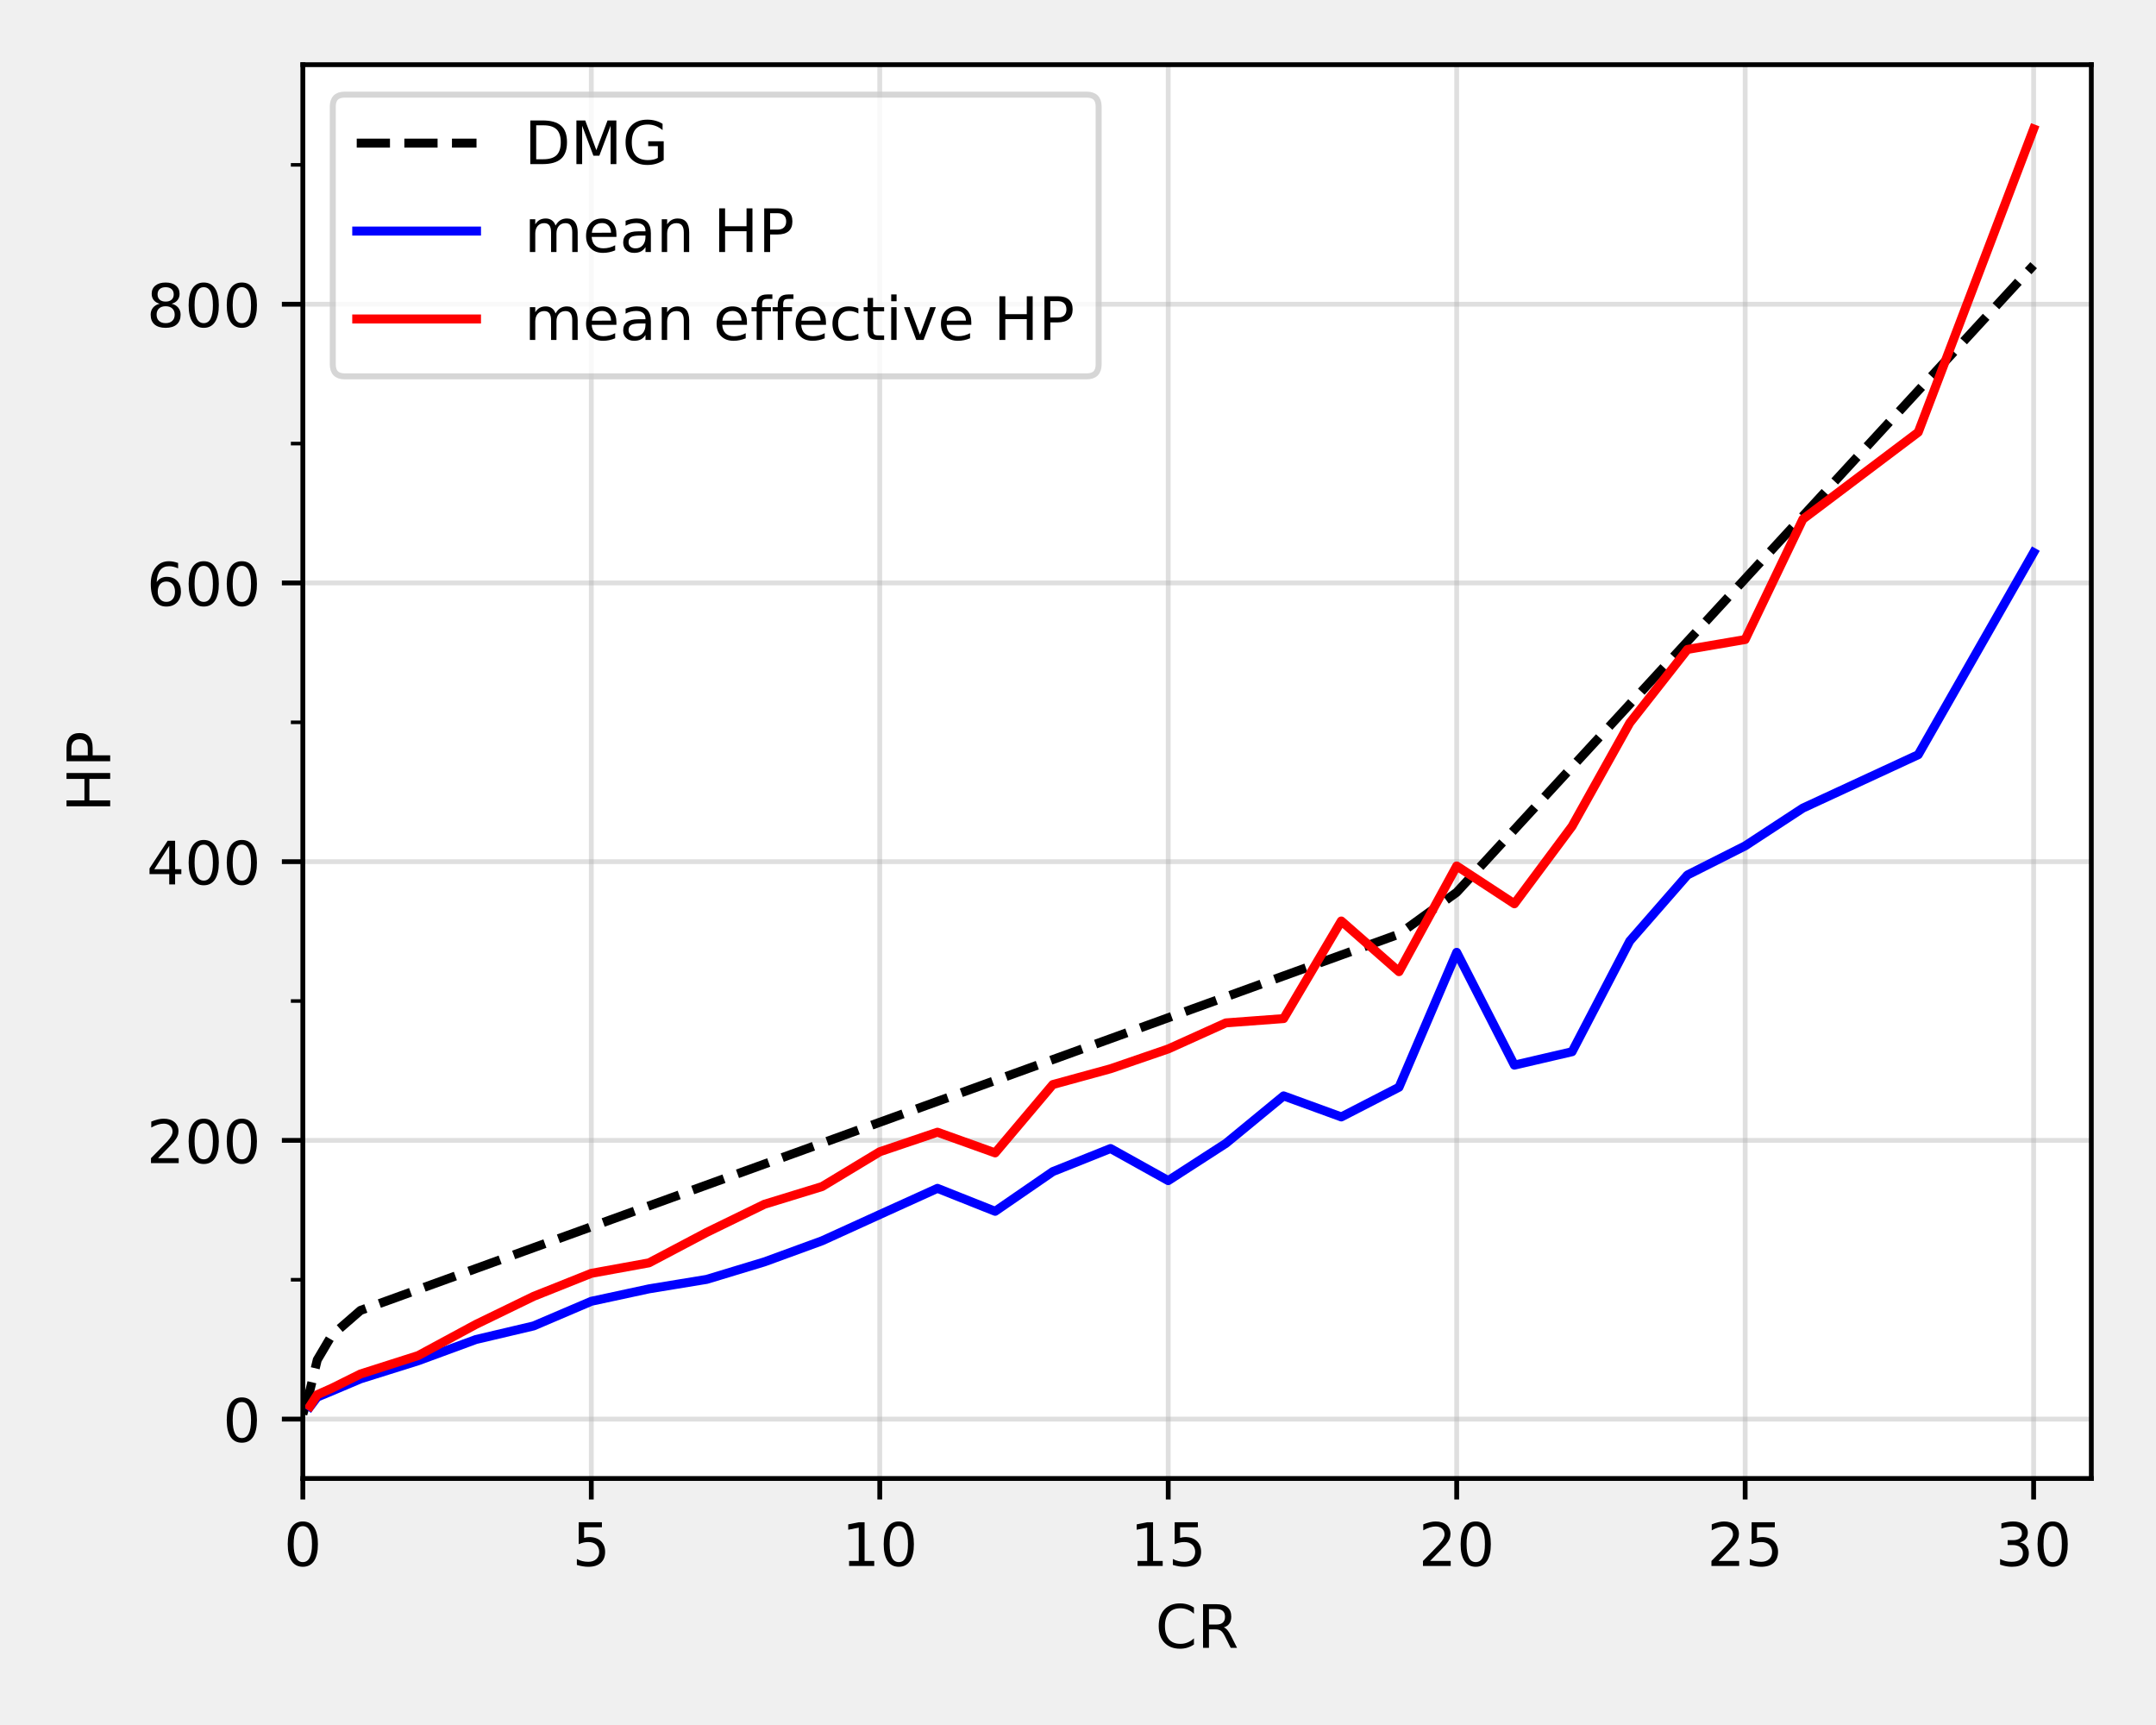
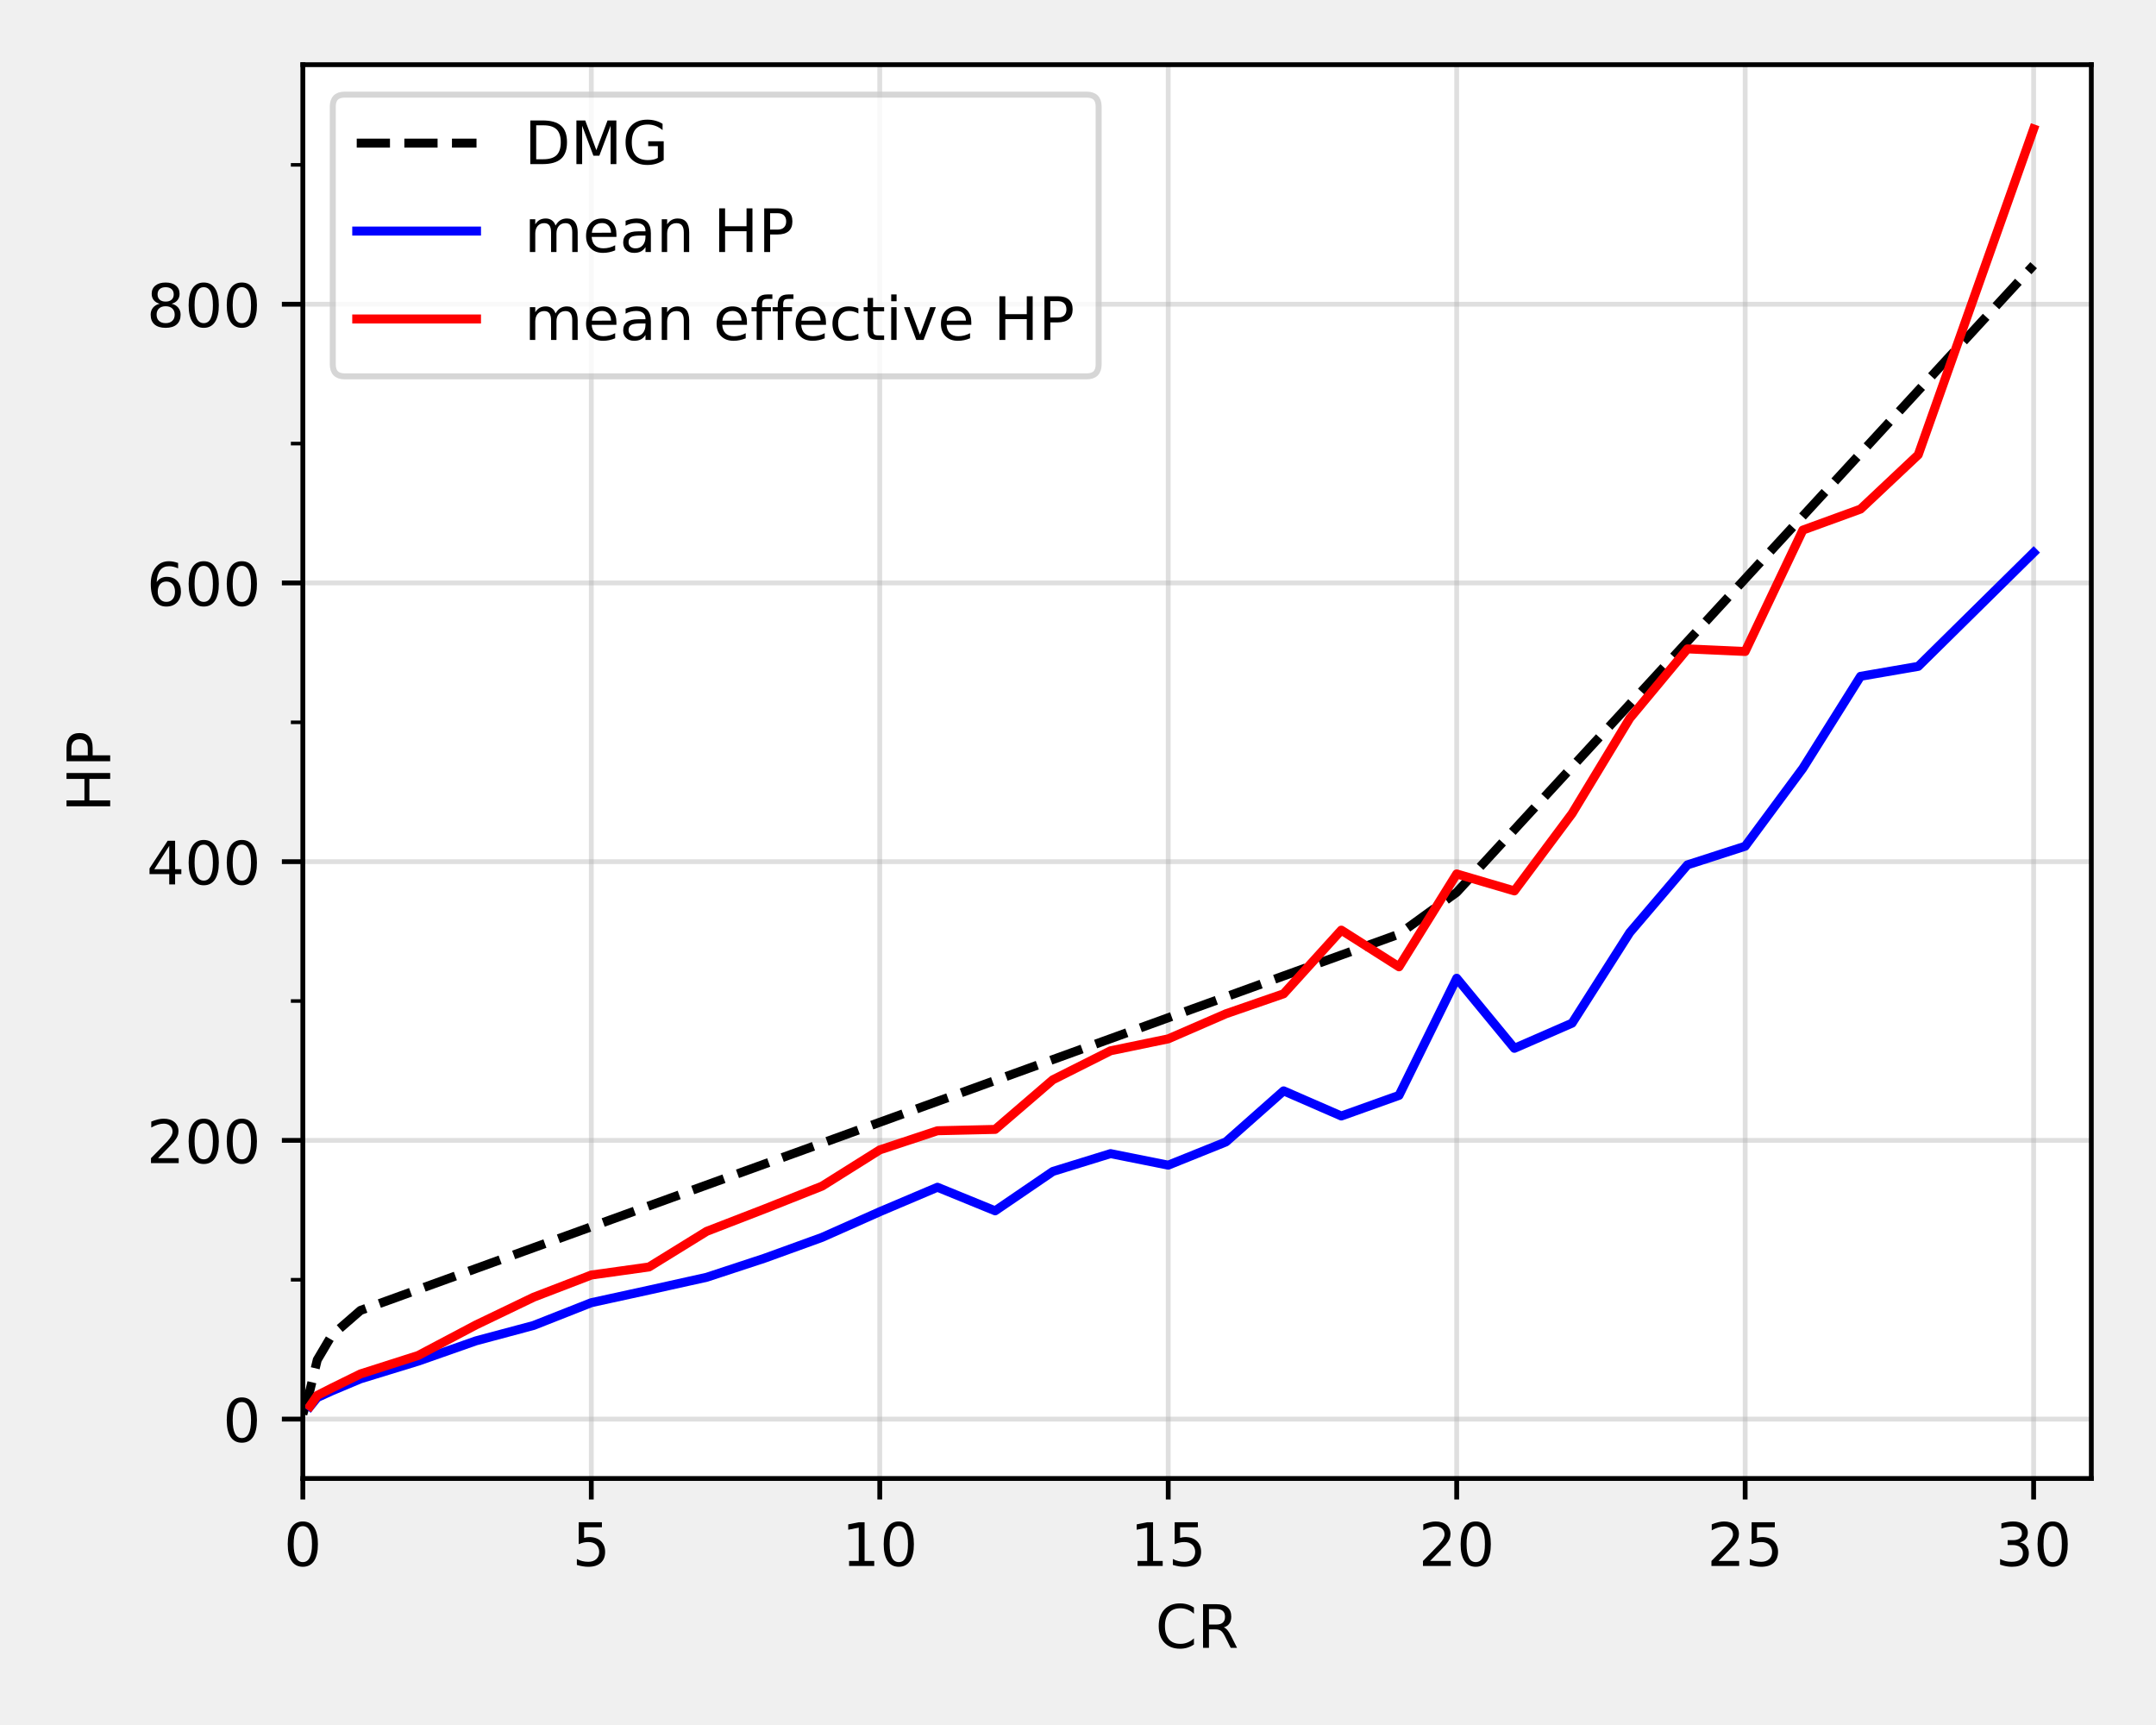
<svg xmlns="http://www.w3.org/2000/svg" xmlns:xlink="http://www.w3.org/1999/xlink" height="288pt" version="1.1" viewBox="0 0 360 288" width="360pt">
  <defs>
    <style type="text/css">*{stroke-linecap:butt;stroke-linejoin:round;}</style>
  </defs>
  <g id="figure_1">
    <g id="patch_1">
      <path d="M 0 288  L 360 288  L 360 0  L 0 0  z " style="fill:none;" />
    </g>
    <g id="axes_1">
      <g id="patch_2">
        <path d="M 50.566 246.844  L 349.2 246.844  L 349.2 10.8  L 50.566 10.8  z " style="fill:#ffffff;" />
      </g>
      <g id="matplotlib.axis_1">
        <g id="xtick_1">
          <g id="line2d_1">
-             <path clip-path="url(#p6416914de2)" d="M 50.566 246.844  L 50.566 10.8  " style="fill:none;stroke:#b0b0b0;stroke-linecap:square;stroke-opacity:0.4;stroke-width:0.8;" />
+             <path clip-path="url(#p269c754203)" d="M 50.566 246.844  L 50.566 10.8  " style="fill:none;stroke:#b0b0b0;stroke-linecap:square;stroke-opacity:0.4;stroke-width:0.8;" />
          </g>
          <g id="line2d_2">
            <defs>
-               <path d="M 0 0  L 0 3.5  " id="m70e5788eaa" style="stroke:#000000;stroke-width:0.8;" />
-             </defs>
-             <g>
-               <use style="stroke:#000000;stroke-width:0.8;" x="50.566" xlink:href="#m70e5788eaa" y="246.844" />
+               <path d="M 0 0  L 0 3.5  " id="m56814d1c02" style="stroke:#000000;stroke-width:0.8;" />
+             </defs>
+             <g>
+               <use style="stroke:#000000;stroke-width:0.8;" x="50.566" xlink:href="#m56814d1c02" y="246.844" />
            </g>
          </g>
          <g id="text_1">
            <g transform="translate(47.38437 261.4422)scale(0.1 -0.1)">
              <defs>
                <path d="M 31.781 66.406  Q 24.172 66.406 20.328 58.906  Q 16.5 51.422 16.5 36.375  Q 16.5 21.391 20.328 13.891  Q 24.172 6.391 31.781 6.391  Q 39.453 6.391 43.281 13.891  Q 47.125 21.391 47.125 36.375  Q 47.125 51.422 43.281 58.906  Q 39.453 66.406 31.781 66.406  z M 31.781 74.219  Q 44.047 74.219 50.516 64.516  Q 56.984 54.828 56.984 36.375  Q 56.984 17.969 50.516 8.266  Q 44.047 -1.422 31.781 -1.422  Q 19.531 -1.422 13.062 8.266  Q 6.594 17.969 6.594 36.375  Q 6.594 54.828 13.062 64.516  Q 19.531 74.219 31.781 74.219  z " id="DejaVuSans-48" />
              </defs>
              <use xlink:href="#DejaVuSans-48" />
            </g>
          </g>
        </g>
        <g id="xtick_2">
          <g id="line2d_3">
-             <path clip-path="url(#p6416914de2)" d="M 98.732 246.844  L 98.732 10.8  " style="fill:none;stroke:#b0b0b0;stroke-linecap:square;stroke-opacity:0.4;stroke-width:0.8;" />
+             <path clip-path="url(#p269c754203)" d="M 98.732 246.844  L 98.732 10.8  " style="fill:none;stroke:#b0b0b0;stroke-linecap:square;stroke-opacity:0.4;stroke-width:0.8;" />
          </g>
          <g id="line2d_4">
            <g>
-               <use style="stroke:#000000;stroke-width:0.8;" x="98.732" xlink:href="#m70e5788eaa" y="246.844" />
+               <use style="stroke:#000000;stroke-width:0.8;" x="98.732" xlink:href="#m56814d1c02" y="246.844" />
            </g>
          </g>
          <g id="text_2">
            <g transform="translate(95.55121 261.4422)scale(0.1 -0.1)">
              <defs>
                <path d="M 10.797 72.906  L 49.516 72.906  L 49.516 64.594  L 19.828 64.594  L 19.828 46.734  Q 21.969 47.469 24.109 47.828  Q 26.266 48.188 28.422 48.188  Q 40.625 48.188 47.75 41.5  Q 54.891 34.812 54.891 23.391  Q 54.891 11.625 47.562 5.094  Q 40.234 -1.422 26.906 -1.422  Q 22.312 -1.422 17.547 -0.641  Q 12.797 0.141 7.719 1.703  L 7.719 11.625  Q 12.109 9.234 16.797 8.062  Q 21.484 6.891 26.703 6.891  Q 35.156 6.891 40.078 11.328  Q 45.016 15.766 45.016 23.391  Q 45.016 31 40.078 35.438  Q 35.156 39.891 26.703 39.891  Q 22.75 39.891 18.812 39.016  Q 14.891 38.141 10.797 36.281  z " id="DejaVuSans-53" />
              </defs>
              <use xlink:href="#DejaVuSans-53" />
            </g>
          </g>
        </g>
        <g id="xtick_3">
          <g id="line2d_5">
-             <path clip-path="url(#p6416914de2)" d="M 146.899 246.844  L 146.899 10.8  " style="fill:none;stroke:#b0b0b0;stroke-linecap:square;stroke-opacity:0.4;stroke-width:0.8;" />
+             <path clip-path="url(#p269c754203)" d="M 146.899 246.844  L 146.899 10.8  " style="fill:none;stroke:#b0b0b0;stroke-linecap:square;stroke-opacity:0.4;stroke-width:0.8;" />
          </g>
          <g id="line2d_6">
            <g>
-               <use style="stroke:#000000;stroke-width:0.8;" x="146.899" xlink:href="#m70e5788eaa" y="246.844" />
+               <use style="stroke:#000000;stroke-width:0.8;" x="146.899" xlink:href="#m56814d1c02" y="246.844" />
            </g>
          </g>
          <g id="text_3">
            <g transform="translate(140.5368 261.4422)scale(0.1 -0.1)">
              <defs>
                <path d="M 12.406 8.297  L 28.516 8.297  L 28.516 63.922  L 10.984 60.406  L 10.984 69.391  L 28.422 72.906  L 38.281 72.906  L 38.281 8.297  L 54.391 8.297  L 54.391 0  L 12.406 0  z " id="DejaVuSans-49" />
              </defs>
              <use xlink:href="#DejaVuSans-49" />
              <use x="63.623" xlink:href="#DejaVuSans-48" />
            </g>
          </g>
        </g>
        <g id="xtick_4">
          <g id="line2d_7">
-             <path clip-path="url(#p6416914de2)" d="M 195.066 246.844  L 195.066 10.8  " style="fill:none;stroke:#b0b0b0;stroke-linecap:square;stroke-opacity:0.4;stroke-width:0.8;" />
+             <path clip-path="url(#p269c754203)" d="M 195.066 246.844  L 195.066 10.8  " style="fill:none;stroke:#b0b0b0;stroke-linecap:square;stroke-opacity:0.4;stroke-width:0.8;" />
          </g>
          <g id="line2d_8">
            <g>
-               <use style="stroke:#000000;stroke-width:0.8;" x="195.066" xlink:href="#m70e5788eaa" y="246.844" />
+               <use style="stroke:#000000;stroke-width:0.8;" x="195.066" xlink:href="#m56814d1c02" y="246.844" />
            </g>
          </g>
          <g id="text_4">
            <g transform="translate(188.7036 261.4422)scale(0.1 -0.1)">
              <use xlink:href="#DejaVuSans-49" />
              <use x="63.623" xlink:href="#DejaVuSans-53" />
            </g>
          </g>
        </g>
        <g id="xtick_5">
          <g id="line2d_9">
-             <path clip-path="url(#p6416914de2)" d="M 243.233 246.844  L 243.233 10.8  " style="fill:none;stroke:#b0b0b0;stroke-linecap:square;stroke-opacity:0.4;stroke-width:0.8;" />
+             <path clip-path="url(#p269c754203)" d="M 243.233 246.844  L 243.233 10.8  " style="fill:none;stroke:#b0b0b0;stroke-linecap:square;stroke-opacity:0.4;stroke-width:0.8;" />
          </g>
          <g id="line2d_10">
            <g>
-               <use style="stroke:#000000;stroke-width:0.8;" x="243.233" xlink:href="#m70e5788eaa" y="246.844" />
+               <use style="stroke:#000000;stroke-width:0.8;" x="243.233" xlink:href="#m56814d1c02" y="246.844" />
            </g>
          </g>
          <g id="text_5">
            <g transform="translate(236.8705 261.4422)scale(0.1 -0.1)">
              <defs>
                <path d="M 19.188 8.297  L 53.609 8.297  L 53.609 0  L 7.328 0  L 7.328 8.297  Q 12.938 14.109 22.625 23.891  Q 32.328 33.688 34.812 36.531  Q 39.547 41.844 41.422 45.531  Q 43.312 49.219 43.312 52.781  Q 43.312 58.594 39.234 62.25  Q 35.156 65.922 28.609 65.922  Q 23.969 65.922 18.812 64.312  Q 13.672 62.703 7.812 59.422  L 7.812 69.391  Q 13.766 71.781 18.938 73  Q 24.125 74.219 28.422 74.219  Q 39.75 74.219 46.484 68.547  Q 53.219 62.891 53.219 53.422  Q 53.219 48.922 51.531 44.891  Q 49.859 40.875 45.406 35.406  Q 44.188 33.984 37.641 27.219  Q 31.109 20.453 19.188 8.297  z " id="DejaVuSans-50" />
              </defs>
              <use xlink:href="#DejaVuSans-50" />
              <use x="63.623" xlink:href="#DejaVuSans-48" />
            </g>
          </g>
        </g>
        <g id="xtick_6">
          <g id="line2d_11">
-             <path clip-path="url(#p6416914de2)" d="M 291.4 246.844  L 291.4 10.8  " style="fill:none;stroke:#b0b0b0;stroke-linecap:square;stroke-opacity:0.4;stroke-width:0.8;" />
+             <path clip-path="url(#p269c754203)" d="M 291.4 246.844  L 291.4 10.8  " style="fill:none;stroke:#b0b0b0;stroke-linecap:square;stroke-opacity:0.4;stroke-width:0.8;" />
          </g>
          <g id="line2d_12">
            <g>
-               <use style="stroke:#000000;stroke-width:0.8;" x="291.4" xlink:href="#m70e5788eaa" y="246.844" />
+               <use style="stroke:#000000;stroke-width:0.8;" x="291.4" xlink:href="#m56814d1c02" y="246.844" />
            </g>
          </g>
          <g id="text_6">
            <g transform="translate(285.0373 261.4422)scale(0.1 -0.1)">
              <use xlink:href="#DejaVuSans-50" />
              <use x="63.623" xlink:href="#DejaVuSans-53" />
            </g>
          </g>
        </g>
        <g id="xtick_7">
          <g id="line2d_13">
-             <path clip-path="url(#p6416914de2)" d="M 339.567 246.844  L 339.567 10.8  " style="fill:none;stroke:#b0b0b0;stroke-linecap:square;stroke-opacity:0.4;stroke-width:0.8;" />
+             <path clip-path="url(#p269c754203)" d="M 339.567 246.844  L 339.567 10.8  " style="fill:none;stroke:#b0b0b0;stroke-linecap:square;stroke-opacity:0.4;stroke-width:0.8;" />
          </g>
          <g id="line2d_14">
            <g>
-               <use style="stroke:#000000;stroke-width:0.8;" x="339.567" xlink:href="#m70e5788eaa" y="246.844" />
+               <use style="stroke:#000000;stroke-width:0.8;" x="339.567" xlink:href="#m56814d1c02" y="246.844" />
            </g>
          </g>
          <g id="text_7">
            <g transform="translate(333.2041 261.4422)scale(0.1 -0.1)">
              <defs>
                <path d="M 40.578 39.312  Q 47.656 37.797 51.625 33  Q 55.609 28.219 55.609 21.188  Q 55.609 10.406 48.188 4.484  Q 40.766 -1.422 27.094 -1.422  Q 22.516 -1.422 17.656 -0.516  Q 12.797 0.391 7.625 2.203  L 7.625 11.719  Q 11.719 9.328 16.594 8.109  Q 21.484 6.891 26.812 6.891  Q 36.078 6.891 40.938 10.547  Q 45.797 14.203 45.797 21.188  Q 45.797 27.641 41.281 31.266  Q 36.766 34.906 28.719 34.906  L 20.219 34.906  L 20.219 43.016  L 29.109 43.016  Q 36.375 43.016 40.234 45.922  Q 44.094 48.828 44.094 54.297  Q 44.094 59.906 40.109 62.906  Q 36.141 65.922 28.719 65.922  Q 24.656 65.922 20.016 65.031  Q 15.375 64.156 9.812 62.312  L 9.812 71.094  Q 15.438 72.656 20.344 73.438  Q 25.25 74.219 29.594 74.219  Q 40.828 74.219 47.359 69.109  Q 53.906 64.016 53.906 55.328  Q 53.906 49.266 50.438 45.094  Q 46.969 40.922 40.578 39.312  z " id="DejaVuSans-51" />
              </defs>
              <use xlink:href="#DejaVuSans-51" />
              <use x="63.623" xlink:href="#DejaVuSans-48" />
            </g>
          </g>
        </g>
        <g id="text_8">
          <g transform="translate(192.9172 275.1203)scale(0.1 -0.1)">
            <defs>
              <path d="M 64.406 67.281  L 64.406 56.891  Q 59.422 61.531 53.781 63.812  Q 48.141 66.109 41.797 66.109  Q 29.297 66.109 22.656 58.469  Q 16.016 50.828 16.016 36.375  Q 16.016 21.969 22.656 14.328  Q 29.297 6.688 41.797 6.688  Q 48.141 6.688 53.781 8.984  Q 59.422 11.281 64.406 15.922  L 64.406 5.609  Q 59.234 2.094 53.438 0.328  Q 47.656 -1.422 41.219 -1.422  Q 24.656 -1.422 15.125 8.703  Q 5.609 18.844 5.609 36.375  Q 5.609 53.953 15.125 64.078  Q 24.656 74.219 41.219 74.219  Q 47.75 74.219 53.531 72.484  Q 59.328 70.75 64.406 67.281  z " id="DejaVuSans-67" />
              <path d="M 44.391 34.188  Q 47.562 33.109 50.562 29.594  Q 53.562 26.078 56.594 19.922  L 66.609 0  L 56 0  L 46.688 18.703  Q 43.062 26.031 39.672 28.422  Q 36.281 30.812 30.422 30.812  L 19.672 30.812  L 19.672 0  L 9.812 0  L 9.812 72.906  L 32.078 72.906  Q 44.578 72.906 50.734 67.672  Q 56.891 62.453 56.891 51.906  Q 56.891 45.016 53.688 40.469  Q 50.484 35.938 44.391 34.188  z M 19.672 64.797  L 19.672 38.922  L 32.078 38.922  Q 39.203 38.922 42.844 42.219  Q 46.484 45.516 46.484 51.906  Q 46.484 58.297 42.844 61.547  Q 39.203 64.797 32.078 64.797  z " id="DejaVuSans-82" />
            </defs>
            <use xlink:href="#DejaVuSans-67" />
            <use x="69.824" xlink:href="#DejaVuSans-82" />
          </g>
        </g>
      </g>
      <g id="matplotlib.axis_2">
        <g id="ytick_1">
          <g id="line2d_15">
-             <path clip-path="url(#p6416914de2)" d="M 50.566 236.929  L 349.2 236.929  " style="fill:none;stroke:#b0b0b0;stroke-linecap:square;stroke-opacity:0.4;stroke-width:0.8;" />
+             <path clip-path="url(#p269c754203)" d="M 50.566 236.929  L 349.2 236.929  " style="fill:none;stroke:#b0b0b0;stroke-linecap:square;stroke-opacity:0.4;stroke-width:0.8;" />
          </g>
          <g id="line2d_16">
            <defs>
-               <path d="M 0 0  L -3.5 0  " id="m31c9e2c73b" style="stroke:#000000;stroke-width:0.8;" />
-             </defs>
-             <g>
-               <use style="stroke:#000000;stroke-width:0.8;" x="50.566" xlink:href="#m31c9e2c73b" y="236.929" />
+               <path d="M 0 0  L -3.5 0  " id="m4196ffa726" style="stroke:#000000;stroke-width:0.8;" />
+             </defs>
+             <g>
+               <use style="stroke:#000000;stroke-width:0.8;" x="50.566" xlink:href="#m4196ffa726" y="236.929" />
            </g>
          </g>
          <g id="text_9">
            <g transform="translate(37.20312 240.7281)scale(0.1 -0.1)">
              <use xlink:href="#DejaVuSans-48" />
            </g>
          </g>
        </g>
        <g id="ytick_2">
          <g id="line2d_17">
-             <path clip-path="url(#p6416914de2)" d="M 50.566 190.395  L 349.2 190.395  " style="fill:none;stroke:#b0b0b0;stroke-linecap:square;stroke-opacity:0.4;stroke-width:0.8;" />
+             <path clip-path="url(#p269c754203)" d="M 50.566 190.395  L 349.2 190.395  " style="fill:none;stroke:#b0b0b0;stroke-linecap:square;stroke-opacity:0.4;stroke-width:0.8;" />
          </g>
          <g id="line2d_18">
            <g>
-               <use style="stroke:#000000;stroke-width:0.8;" x="50.566" xlink:href="#m31c9e2c73b" y="190.395" />
+               <use style="stroke:#000000;stroke-width:0.8;" x="50.566" xlink:href="#m4196ffa726" y="190.395" />
            </g>
          </g>
          <g id="text_10">
            <g transform="translate(24.47812 194.1937)scale(0.1 -0.1)">
              <use xlink:href="#DejaVuSans-50" />
              <use x="63.623" xlink:href="#DejaVuSans-48" />
              <use x="127.246" xlink:href="#DejaVuSans-48" />
            </g>
          </g>
        </g>
        <g id="ytick_3">
          <g id="line2d_19">
-             <path clip-path="url(#p6416914de2)" d="M 50.566 143.86  L 349.2 143.86  " style="fill:none;stroke:#b0b0b0;stroke-linecap:square;stroke-opacity:0.4;stroke-width:0.8;" />
+             <path clip-path="url(#p269c754203)" d="M 50.566 143.86  L 349.2 143.86  " style="fill:none;stroke:#b0b0b0;stroke-linecap:square;stroke-opacity:0.4;stroke-width:0.8;" />
          </g>
          <g id="line2d_20">
            <g>
-               <use style="stroke:#000000;stroke-width:0.8;" x="50.566" xlink:href="#m31c9e2c73b" y="143.86" />
+               <use style="stroke:#000000;stroke-width:0.8;" x="50.566" xlink:href="#m4196ffa726" y="143.86" />
            </g>
          </g>
          <g id="text_11">
            <g transform="translate(24.47812 147.6594)scale(0.1 -0.1)">
              <defs>
                <path d="M 37.797 64.312  L 12.891 25.391  L 37.797 25.391  z M 35.203 72.906  L 47.609 72.906  L 47.609 25.391  L 58.016 25.391  L 58.016 17.188  L 47.609 17.188  L 47.609 0  L 37.797 0  L 37.797 17.188  L 4.891 17.188  L 4.891 26.703  z " id="DejaVuSans-52" />
              </defs>
              <use xlink:href="#DejaVuSans-52" />
              <use x="63.623" xlink:href="#DejaVuSans-48" />
              <use x="127.246" xlink:href="#DejaVuSans-48" />
            </g>
          </g>
        </g>
        <g id="ytick_4">
          <g id="line2d_21">
-             <path clip-path="url(#p6416914de2)" d="M 50.566 97.326  L 349.2 97.326  " style="fill:none;stroke:#b0b0b0;stroke-linecap:square;stroke-opacity:0.4;stroke-width:0.8;" />
+             <path clip-path="url(#p269c754203)" d="M 50.566 97.326  L 349.2 97.326  " style="fill:none;stroke:#b0b0b0;stroke-linecap:square;stroke-opacity:0.4;stroke-width:0.8;" />
          </g>
          <g id="line2d_22">
            <g>
-               <use style="stroke:#000000;stroke-width:0.8;" x="50.566" xlink:href="#m31c9e2c73b" y="97.326" />
+               <use style="stroke:#000000;stroke-width:0.8;" x="50.566" xlink:href="#m4196ffa726" y="97.326" />
            </g>
          </g>
          <g id="text_12">
            <g transform="translate(24.47812 101.1251)scale(0.1 -0.1)">
              <defs>
                <path d="M 33.016 40.375  Q 26.375 40.375 22.484 35.828  Q 18.609 31.297 18.609 23.391  Q 18.609 15.531 22.484 10.953  Q 26.375 6.391 33.016 6.391  Q 39.656 6.391 43.531 10.953  Q 47.406 15.531 47.406 23.391  Q 47.406 31.297 43.531 35.828  Q 39.656 40.375 33.016 40.375  z M 52.594 71.297  L 52.594 62.312  Q 48.875 64.062 45.094 64.984  Q 41.312 65.922 37.594 65.922  Q 27.828 65.922 22.672 59.328  Q 17.531 52.734 16.797 39.406  Q 19.672 43.656 24.016 45.922  Q 28.375 48.188 33.594 48.188  Q 44.578 48.188 50.953 41.516  Q 57.328 34.859 57.328 23.391  Q 57.328 12.156 50.688 5.359  Q 44.047 -1.422 33.016 -1.422  Q 20.359 -1.422 13.672 8.266  Q 6.984 17.969 6.984 36.375  Q 6.984 53.656 15.188 63.938  Q 23.391 74.219 37.203 74.219  Q 40.922 74.219 44.703 73.484  Q 48.484 72.75 52.594 71.297  z " id="DejaVuSans-54" />
              </defs>
              <use xlink:href="#DejaVuSans-54" />
              <use x="63.623" xlink:href="#DejaVuSans-48" />
              <use x="127.246" xlink:href="#DejaVuSans-48" />
            </g>
          </g>
        </g>
        <g id="ytick_5">
          <g id="line2d_23">
-             <path clip-path="url(#p6416914de2)" d="M 50.566 50.792  L 349.2 50.792  " style="fill:none;stroke:#b0b0b0;stroke-linecap:square;stroke-opacity:0.4;stroke-width:0.8;" />
+             <path clip-path="url(#p269c754203)" d="M 50.566 50.792  L 349.2 50.792  " style="fill:none;stroke:#b0b0b0;stroke-linecap:square;stroke-opacity:0.4;stroke-width:0.8;" />
          </g>
          <g id="line2d_24">
            <g>
-               <use style="stroke:#000000;stroke-width:0.8;" x="50.566" xlink:href="#m31c9e2c73b" y="50.792" />
+               <use style="stroke:#000000;stroke-width:0.8;" x="50.566" xlink:href="#m4196ffa726" y="50.792" />
            </g>
          </g>
          <g id="text_13">
            <g transform="translate(24.47812 54.59081)scale(0.1 -0.1)">
              <defs>
                <path d="M 31.781 34.625  Q 24.75 34.625 20.719 30.859  Q 16.703 27.094 16.703 20.516  Q 16.703 13.922 20.719 10.156  Q 24.75 6.391 31.781 6.391  Q 38.812 6.391 42.859 10.172  Q 46.922 13.969 46.922 20.516  Q 46.922 27.094 42.891 30.859  Q 38.875 34.625 31.781 34.625  z M 21.922 38.812  Q 15.578 40.375 12.031 44.719  Q 8.5 49.078 8.5 55.328  Q 8.5 64.062 14.719 69.141  Q 20.953 74.219 31.781 74.219  Q 42.672 74.219 48.875 69.141  Q 55.078 64.062 55.078 55.328  Q 55.078 49.078 51.531 44.719  Q 48 40.375 41.703 38.812  Q 48.828 37.156 52.797 32.312  Q 56.781 27.484 56.781 20.516  Q 56.781 9.906 50.312 4.234  Q 43.844 -1.422 31.781 -1.422  Q 19.734 -1.422 13.25 4.234  Q 6.781 9.906 6.781 20.516  Q 6.781 27.484 10.781 32.312  Q 14.797 37.156 21.922 38.812  z M 18.312 54.391  Q 18.312 48.734 21.844 45.562  Q 25.391 42.391 31.781 42.391  Q 38.141 42.391 41.719 45.562  Q 45.312 48.734 45.312 54.391  Q 45.312 60.062 41.719 63.234  Q 38.141 66.406 31.781 66.406  Q 25.391 66.406 21.844 63.234  Q 18.312 60.062 18.312 54.391  z " id="DejaVuSans-56" />
              </defs>
              <use xlink:href="#DejaVuSans-56" />
              <use x="63.623" xlink:href="#DejaVuSans-48" />
              <use x="127.246" xlink:href="#DejaVuSans-48" />
            </g>
          </g>
        </g>
        <g id="ytick_6">
          <g id="line2d_25">
            <defs>
-               <path d="M 0 0  L -2 0  " id="m797da4aa24" style="stroke:#000000;stroke-width:0.6;" />
-             </defs>
-             <g>
-               <use style="stroke:#000000;stroke-width:0.6;" x="50.566" xlink:href="#m797da4aa24" y="213.662" />
+               <path d="M 0 0  L -2 0  " id="ma2c54f277b" style="stroke:#000000;stroke-width:0.6;" />
+             </defs>
+             <g>
+               <use style="stroke:#000000;stroke-width:0.6;" x="50.566" xlink:href="#ma2c54f277b" y="213.662" />
            </g>
          </g>
        </g>
        <g id="ytick_7">
          <g id="line2d_26">
            <g>
-               <use style="stroke:#000000;stroke-width:0.6;" x="50.566" xlink:href="#m797da4aa24" y="167.127" />
+               <use style="stroke:#000000;stroke-width:0.6;" x="50.566" xlink:href="#ma2c54f277b" y="167.127" />
            </g>
          </g>
        </g>
        <g id="ytick_8">
          <g id="line2d_27">
            <g>
-               <use style="stroke:#000000;stroke-width:0.6;" x="50.566" xlink:href="#m797da4aa24" y="120.593" />
+               <use style="stroke:#000000;stroke-width:0.6;" x="50.566" xlink:href="#ma2c54f277b" y="120.593" />
            </g>
          </g>
        </g>
        <g id="ytick_9">
          <g id="line2d_28">
            <g>
-               <use style="stroke:#000000;stroke-width:0.6;" x="50.566" xlink:href="#m797da4aa24" y="74.059" />
+               <use style="stroke:#000000;stroke-width:0.6;" x="50.566" xlink:href="#ma2c54f277b" y="74.059" />
            </g>
          </g>
        </g>
        <g id="ytick_10">
          <g id="line2d_29">
            <g>
-               <use style="stroke:#000000;stroke-width:0.6;" x="50.566" xlink:href="#m797da4aa24" y="27.524" />
+               <use style="stroke:#000000;stroke-width:0.6;" x="50.566" xlink:href="#ma2c54f277b" y="27.524" />
            </g>
          </g>
        </g>
        <g id="text_14">
          <g transform="translate(18.39844 135.5969)rotate(-90)scale(0.1 -0.1)">
            <defs>
              <path d="M 9.812 72.906  L 19.672 72.906  L 19.672 43.016  L 55.516 43.016  L 55.516 72.906  L 65.375 72.906  L 65.375 0  L 55.516 0  L 55.516 34.719  L 19.672 34.719  L 19.672 0  L 9.812 0  z " id="DejaVuSans-72" />
              <path d="M 19.672 64.797  L 19.672 37.406  L 32.078 37.406  Q 38.969 37.406 42.719 40.969  Q 46.484 44.531 46.484 51.125  Q 46.484 57.672 42.719 61.234  Q 38.969 64.797 32.078 64.797  z M 9.812 72.906  L 32.078 72.906  Q 44.344 72.906 50.609 67.359  Q 56.891 61.812 56.891 51.125  Q 56.891 40.328 50.609 34.812  Q 44.344 29.297 32.078 29.297  L 19.672 29.297  L 19.672 0  L 9.812 0  z " id="DejaVuSans-80" />
            </defs>
            <use xlink:href="#DejaVuSans-72" />
            <use x="75.195" xlink:href="#DejaVuSans-80" />
          </g>
        </g>
      </g>
      <g id="line2d_30">
-         <path clip-path="url(#p6416914de2)" d="M 50.566 236.114  L 51.77 232.043  L 52.974 227.04  L 55.382 222.969  L 60.199 218.78  L 69.832 215.29  L 79.466 211.8  L 89.099 208.31  L 98.732 204.82  L 108.366 201.33  L 117.999 197.84  L 127.633 194.35  L 137.266 190.86  L 146.899 187.37  L 156.533 183.88  L 166.166 180.39  L 175.799 176.9  L 185.433 173.41  L 195.066 169.919  L 204.699 166.429  L 214.333 162.939  L 223.966 159.449  L 233.6 155.959  L 243.233 148.979  L 252.866 138.509  L 262.5 128.039  L 272.133 117.568  L 281.766 107.098  L 291.4 96.628  L 301.033 86.158  L 310.667 75.687  L 320.3 65.217  L 329.933 54.747  L 339.567 44.277  " style="fill:none;stroke:#000000;stroke-dasharray:5.55,2.4;stroke-dashoffset:0;stroke-width:1.5;" />
+         <path clip-path="url(#p269c754203)" d="M 50.566 236.114  L 51.77 232.043  L 52.974 227.04  L 55.382 222.969  L 60.199 218.78  L 69.832 215.29  L 79.466 211.8  L 89.099 208.31  L 98.732 204.82  L 108.366 201.33  L 117.999 197.84  L 127.633 194.35  L 137.266 190.86  L 146.899 187.37  L 156.533 183.88  L 166.166 180.39  L 175.799 176.9  L 185.433 173.41  L 195.066 169.919  L 204.699 166.429  L 214.333 162.939  L 223.966 159.449  L 233.6 155.959  L 243.233 148.979  L 252.866 138.509  L 262.5 128.039  L 272.133 117.568  L 281.766 107.098  L 291.4 96.628  L 301.033 86.158  L 310.667 75.687  L 320.3 65.217  L 329.933 54.747  L 339.567 44.277  " style="fill:none;stroke:#000000;stroke-dasharray:5.55,2.4;stroke-dashoffset:0;stroke-width:1.5;" />
      </g>
      <g id="line2d_31">
-         <path clip-path="url(#p6416914de2)" d="M 51.77 234.84  L 52.974 233.245  L 55.382 232.252  L 60.199 230.209  L 69.832 227.186  L 79.466 223.641  L 89.099 221.372  L 98.732 217.26  L 108.366 215.182  L 117.999 213.601  L 127.633 210.681  L 137.266 207.16  L 146.899 202.773  L 156.533 198.405  L 166.166 202.233  L 175.799 195.602  L 185.433 191.754  L 195.066 197.113  L 204.699 190.89  L 214.333 182.968  L 223.966 186.478  L 233.6 181.52  L 243.233 159  L 252.866 177.83  L 262.5 175.591  L 272.133 157.11  L 281.766 146.085  L 291.4 141.223  L 301.033 134.919  L 320.3 126.003  L 339.567 92.246  " style="fill:none;stroke:#0000ff;stroke-linecap:square;stroke-width:1.5;" />
+         <path clip-path="url(#p269c754203)" d="M 51.77 234.82  L 52.974 233.328  L 55.382 232.23  L 60.199 230.205  L 69.832 227.253  L 79.466 223.867  L 89.099 221.29  L 98.732 217.491  L 108.366 215.389  L 117.999 213.25  L 127.633 210.079  L 137.266 206.588  L 146.899 202.304  L 156.533 198.22  L 166.166 202.154  L 175.799 195.582  L 185.433 192.605  L 195.066 194.53  L 204.699 190.652  L 214.333 182.127  L 223.966 186.323  L 233.6 182.884  L 243.233 163.327  L 252.866 175.023  L 262.5 170.821  L 272.133 155.693  L 281.766 144.395  L 291.4 141.284  L 301.033 128.271  L 310.667 112.915  L 320.3 111.253  L 339.567 92.246  " style="fill:none;stroke:#0000ff;stroke-linecap:square;stroke-width:1.5;" />
      </g>
      <g id="line2d_32">
-         <path clip-path="url(#p6416914de2)" d="M 51.77 234.744  L 52.974 232.855  L 55.382 231.784  L 60.199 229.391  L 69.832 226.318  L 79.466 221.116  L 89.099 216.436  L 98.732 212.593  L 108.366 210.84  L 117.999 205.756  L 127.633 201.061  L 137.266 198.104  L 146.899 192.293  L 156.533 189.03  L 166.166 192.483  L 175.799 181.072  L 185.433 178.435  L 195.066 175.127  L 204.699 170.777  L 214.333 170.059  L 223.966 153.768  L 233.6 162.225  L 243.233 144.581  L 252.866 150.891  L 262.5 137.948  L 272.133 120.697  L 281.766 108.427  L 291.4 106.776  L 301.033 86.686  L 320.3 72.162  L 339.567 21.529  " style="fill:none;stroke:#ff0000;stroke-linecap:square;stroke-width:1.5;" />
+         <path clip-path="url(#p269c754203)" d="M 51.77 234.736  L 52.974 232.975  L 55.382 231.749  L 60.199 229.38  L 69.832 226.302  L 79.466 221.211  L 89.099 216.578  L 98.732 212.874  L 108.366 211.529  L 117.999 205.581  L 127.633 201.852  L 137.266 198.029  L 146.899 191.98  L 156.533 188.787  L 166.166 188.561  L 175.799 180.277  L 185.433 175.437  L 195.066 173.444  L 204.699 169.257  L 214.333 165.923  L 223.966 155.294  L 233.6 161.414  L 243.233 145.908  L 252.866 148.74  L 262.5 135.827  L 272.133 119.923  L 281.766 108.336  L 291.4 108.767  L 301.033 88.502  L 310.667 84.994  L 320.3 75.927  L 339.567 21.529  " style="fill:none;stroke:#ff0000;stroke-linecap:square;stroke-width:1.5;" />
      </g>
      <g id="patch_3">
        <path d="M 50.566 246.844  L 50.566 10.8  " style="fill:none;stroke:#000000;stroke-linecap:square;stroke-linejoin:miter;stroke-width:0.8;" />
      </g>
      <g id="patch_4">
        <path d="M 349.2 246.844  L 349.2 10.8  " style="fill:none;stroke:#000000;stroke-linecap:square;stroke-linejoin:miter;stroke-width:0.8;" />
      </g>
      <g id="patch_5">
        <path d="M 50.566 246.844  L 349.2 246.844  " style="fill:none;stroke:#000000;stroke-linecap:square;stroke-linejoin:miter;stroke-width:0.8;" />
      </g>
      <g id="patch_6">
        <path d="M 50.566 10.8  L 349.2 10.8  " style="fill:none;stroke:#000000;stroke-linecap:square;stroke-linejoin:miter;stroke-width:0.8;" />
      </g>
      <g id="legend_1">
        <g id="patch_7">
          <path d="M 57.566 62.834  L 181.447 62.834  Q 183.447 62.834 183.447 60.834  L 183.447 17.8  Q 183.447 15.8 181.447 15.8  L 57.566 15.8  Q 55.566 15.8 55.566 17.8  L 55.566 60.834  Q 55.566 62.834 57.566 62.834  z " style="fill:#ffffff;opacity:0.8;stroke:#cccccc;stroke-linejoin:miter;" />
        </g>
        <g id="line2d_33">
          <path d="M 59.566 23.898  L 79.566 23.898  " style="fill:none;stroke:#000000;stroke-dasharray:5.55,2.4;stroke-dashoffset:0;stroke-width:1.5;" />
        </g>
        <g id="line2d_34" />
        <g id="text_15">
          <g transform="translate(87.56562 27.39844)scale(0.1 -0.1)">
            <defs>
              <path d="M 19.672 64.797  L 19.672 8.109  L 31.594 8.109  Q 46.688 8.109 53.688 14.938  Q 60.688 21.781 60.688 36.531  Q 60.688 51.172 53.688 57.984  Q 46.688 64.797 31.594 64.797  z M 9.812 72.906  L 30.078 72.906  Q 51.266 72.906 61.172 64.094  Q 71.094 55.281 71.094 36.531  Q 71.094 17.672 61.125 8.828  Q 51.172 0 30.078 0  L 9.812 0  z " id="DejaVuSans-68" />
              <path d="M 9.812 72.906  L 24.516 72.906  L 43.109 23.297  L 61.812 72.906  L 76.516 72.906  L 76.516 0  L 66.891 0  L 66.891 64.016  L 48.094 14.016  L 38.188 14.016  L 19.391 64.016  L 19.391 0  L 9.812 0  z " id="DejaVuSans-77" />
              <path d="M 59.516 10.406  L 59.516 29.984  L 43.406 29.984  L 43.406 38.094  L 69.281 38.094  L 69.281 6.781  Q 63.578 2.734 56.688 0.656  Q 49.812 -1.422 42 -1.422  Q 24.906 -1.422 15.25 8.562  Q 5.609 18.562 5.609 36.375  Q 5.609 54.25 15.25 64.234  Q 24.906 74.219 42 74.219  Q 49.125 74.219 55.547 72.453  Q 61.969 70.703 67.391 67.281  L 67.391 56.781  Q 61.922 61.422 55.766 63.766  Q 49.609 66.109 42.828 66.109  Q 29.438 66.109 22.719 58.641  Q 16.016 51.172 16.016 36.375  Q 16.016 21.625 22.719 14.156  Q 29.438 6.688 42.828 6.688  Q 48.047 6.688 52.141 7.594  Q 56.25 8.5 59.516 10.406  z " id="DejaVuSans-71" />
            </defs>
            <use xlink:href="#DejaVuSans-68" />
            <use x="77.002" xlink:href="#DejaVuSans-77" />
            <use x="163.281" xlink:href="#DejaVuSans-71" />
          </g>
        </g>
        <g id="line2d_35">
          <path d="M 59.566 38.577  L 79.566 38.577  " style="fill:none;stroke:#0000ff;stroke-linecap:square;stroke-width:1.5;" />
        </g>
        <g id="line2d_36" />
        <g id="text_16">
          <g transform="translate(87.56562 42.07656)scale(0.1 -0.1)">
            <defs>
              <path d="M 52 44.188  Q 55.375 50.25 60.062 53.125  Q 64.75 56 71.094 56  Q 79.641 56 84.281 50.016  Q 88.922 44.047 88.922 33.016  L 88.922 0  L 79.891 0  L 79.891 32.719  Q 79.891 40.578 77.094 44.375  Q 74.312 48.188 68.609 48.188  Q 61.625 48.188 57.562 43.547  Q 53.516 38.922 53.516 30.906  L 53.516 0  L 44.484 0  L 44.484 32.719  Q 44.484 40.625 41.703 44.406  Q 38.922 48.188 33.109 48.188  Q 26.219 48.188 22.156 43.531  Q 18.109 38.875 18.109 30.906  L 18.109 0  L 9.078 0  L 9.078 54.688  L 18.109 54.688  L 18.109 46.188  Q 21.188 51.219 25.484 53.609  Q 29.781 56 35.688 56  Q 41.656 56 45.828 52.969  Q 50 49.953 52 44.188  z " id="DejaVuSans-109" />
              <path d="M 56.203 29.594  L 56.203 25.203  L 14.891 25.203  Q 15.484 15.922 20.484 11.062  Q 25.484 6.203 34.422 6.203  Q 39.594 6.203 44.453 7.469  Q 49.312 8.734 54.109 11.281  L 54.109 2.781  Q 49.266 0.734 44.188 -0.344  Q 39.109 -1.422 33.891 -1.422  Q 20.797 -1.422 13.156 6.188  Q 5.516 13.812 5.516 26.812  Q 5.516 40.234 12.766 48.109  Q 20.016 56 32.328 56  Q 43.359 56 49.781 48.891  Q 56.203 41.797 56.203 29.594  z M 47.219 32.234  Q 47.125 39.594 43.094 43.984  Q 39.062 48.391 32.422 48.391  Q 24.906 48.391 20.391 44.141  Q 15.875 39.891 15.188 32.172  z " id="DejaVuSans-101" />
              <path d="M 34.281 27.484  Q 23.391 27.484 19.188 25  Q 14.984 22.516 14.984 16.5  Q 14.984 11.719 18.141 8.906  Q 21.297 6.109 26.703 6.109  Q 34.188 6.109 38.703 11.406  Q 43.219 16.703 43.219 25.484  L 43.219 27.484  z M 52.203 31.203  L 52.203 0  L 43.219 0  L 43.219 8.297  Q 40.141 3.328 35.547 0.953  Q 30.953 -1.422 24.312 -1.422  Q 15.922 -1.422 10.953 3.297  Q 6 8.016 6 15.922  Q 6 25.141 12.172 29.828  Q 18.359 34.516 30.609 34.516  L 43.219 34.516  L 43.219 35.406  Q 43.219 41.609 39.141 45  Q 35.062 48.391 27.688 48.391  Q 23 48.391 18.547 47.266  Q 14.109 46.141 10.016 43.891  L 10.016 52.203  Q 14.938 54.109 19.578 55.047  Q 24.219 56 28.609 56  Q 40.484 56 46.344 49.844  Q 52.203 43.703 52.203 31.203  z " id="DejaVuSans-97" />
              <path d="M 54.891 33.016  L 54.891 0  L 45.906 0  L 45.906 32.719  Q 45.906 40.484 42.875 44.328  Q 39.844 48.188 33.797 48.188  Q 26.516 48.188 22.312 43.547  Q 18.109 38.922 18.109 30.906  L 18.109 0  L 9.078 0  L 9.078 54.688  L 18.109 54.688  L 18.109 46.188  Q 21.344 51.125 25.703 53.562  Q 30.078 56 35.797 56  Q 45.219 56 50.047 50.172  Q 54.891 44.344 54.891 33.016  z " id="DejaVuSans-110" />
              <path id="DejaVuSans-32" />
            </defs>
            <use xlink:href="#DejaVuSans-109" />
            <use x="97.412" xlink:href="#DejaVuSans-101" />
            <use x="158.936" xlink:href="#DejaVuSans-97" />
            <use x="220.215" xlink:href="#DejaVuSans-110" />
            <use x="283.594" xlink:href="#DejaVuSans-32" />
            <use x="315.381" xlink:href="#DejaVuSans-72" />
            <use x="390.576" xlink:href="#DejaVuSans-80" />
          </g>
        </g>
        <g id="line2d_37">
          <path d="M 59.566 53.255  L 79.566 53.255  " style="fill:none;stroke:#ff0000;stroke-linecap:square;stroke-width:1.5;" />
        </g>
        <g id="line2d_38" />
        <g id="text_17">
          <g transform="translate(87.56562 56.75469)scale(0.1 -0.1)">
            <defs>
              <path d="M 37.109 75.984  L 37.109 68.5  L 28.516 68.5  Q 23.688 68.5 21.797 66.547  Q 19.922 64.594 19.922 59.516  L 19.922 54.688  L 34.719 54.688  L 34.719 47.703  L 19.922 47.703  L 19.922 0  L 10.891 0  L 10.891 47.703  L 2.297 47.703  L 2.297 54.688  L 10.891 54.688  L 10.891 58.5  Q 10.891 67.625 15.141 71.797  Q 19.391 75.984 28.609 75.984  z " id="DejaVuSans-102" />
              <path d="M 48.781 52.594  L 48.781 44.188  Q 44.969 46.297 41.141 47.344  Q 37.312 48.391 33.406 48.391  Q 24.656 48.391 19.812 42.844  Q 14.984 37.312 14.984 27.297  Q 14.984 17.281 19.812 11.734  Q 24.656 6.203 33.406 6.203  Q 37.312 6.203 41.141 7.25  Q 44.969 8.297 48.781 10.406  L 48.781 2.094  Q 45.016 0.344 40.984 -0.531  Q 36.969 -1.422 32.422 -1.422  Q 20.062 -1.422 12.781 6.344  Q 5.516 14.109 5.516 27.297  Q 5.516 40.672 12.859 48.328  Q 20.219 56 33.016 56  Q 37.156 56 41.109 55.141  Q 45.062 54.297 48.781 52.594  z " id="DejaVuSans-99" />
              <path d="M 18.312 70.219  L 18.312 54.688  L 36.812 54.688  L 36.812 47.703  L 18.312 47.703  L 18.312 18.016  Q 18.312 11.328 20.141 9.422  Q 21.969 7.516 27.594 7.516  L 36.812 7.516  L 36.812 0  L 27.594 0  Q 17.188 0 13.234 3.875  Q 9.281 7.766 9.281 18.016  L 9.281 47.703  L 2.688 47.703  L 2.688 54.688  L 9.281 54.688  L 9.281 70.219  z " id="DejaVuSans-116" />
              <path d="M 9.422 54.688  L 18.406 54.688  L 18.406 0  L 9.422 0  z M 9.422 75.984  L 18.406 75.984  L 18.406 64.594  L 9.422 64.594  z " id="DejaVuSans-105" />
              <path d="M 2.984 54.688  L 12.5 54.688  L 29.594 8.797  L 46.688 54.688  L 56.203 54.688  L 35.688 0  L 23.484 0  z " id="DejaVuSans-118" />
            </defs>
            <use xlink:href="#DejaVuSans-109" />
            <use x="97.412" xlink:href="#DejaVuSans-101" />
            <use x="158.936" xlink:href="#DejaVuSans-97" />
            <use x="220.215" xlink:href="#DejaVuSans-110" />
            <use x="283.594" xlink:href="#DejaVuSans-32" />
            <use x="315.381" xlink:href="#DejaVuSans-101" />
            <use x="376.904" xlink:href="#DejaVuSans-102" />
            <use x="412.109" xlink:href="#DejaVuSans-102" />
            <use x="447.314" xlink:href="#DejaVuSans-101" />
            <use x="508.838" xlink:href="#DejaVuSans-99" />
            <use x="563.818" xlink:href="#DejaVuSans-116" />
            <use x="603.027" xlink:href="#DejaVuSans-105" />
            <use x="630.811" xlink:href="#DejaVuSans-118" />
            <use x="689.99" xlink:href="#DejaVuSans-101" />
            <use x="751.514" xlink:href="#DejaVuSans-32" />
            <use x="783.301" xlink:href="#DejaVuSans-72" />
            <use x="858.496" xlink:href="#DejaVuSans-80" />
          </g>
        </g>
      </g>
    </g>
  </g>
  <defs>
-     <clipPath id="p6416914de2">
+     <clipPath id="p269c754203">
      <rect height="236.044" width="298.634" x="50.566" y="10.8" />
    </clipPath>
  </defs>
</svg>
